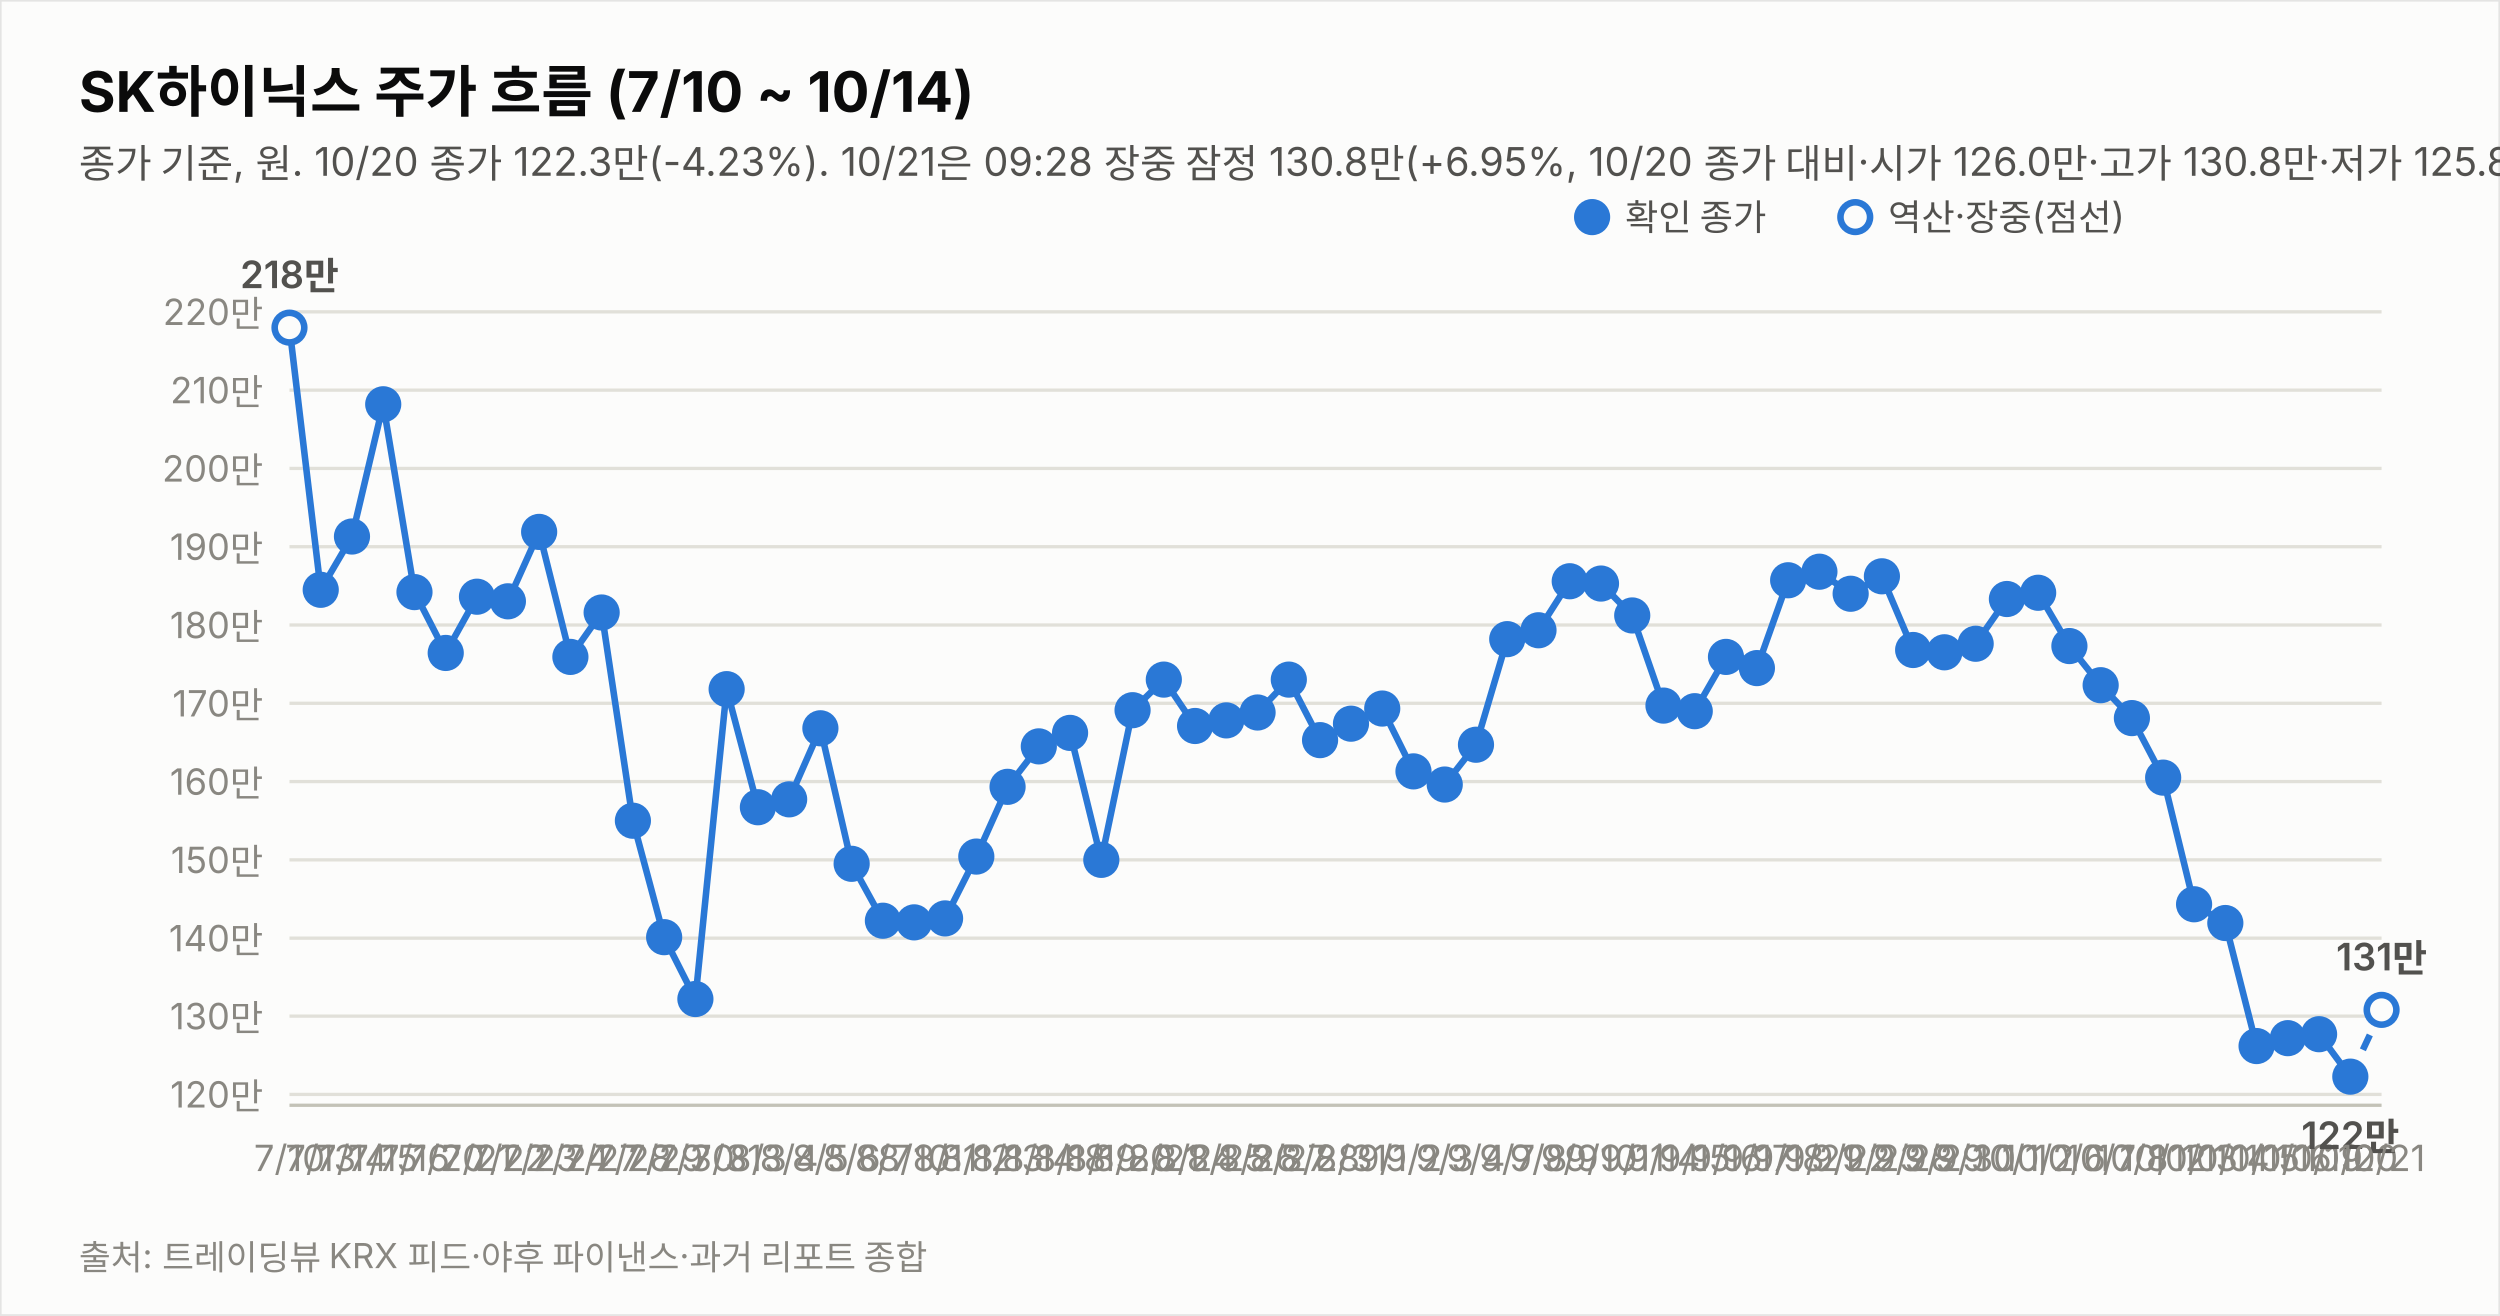
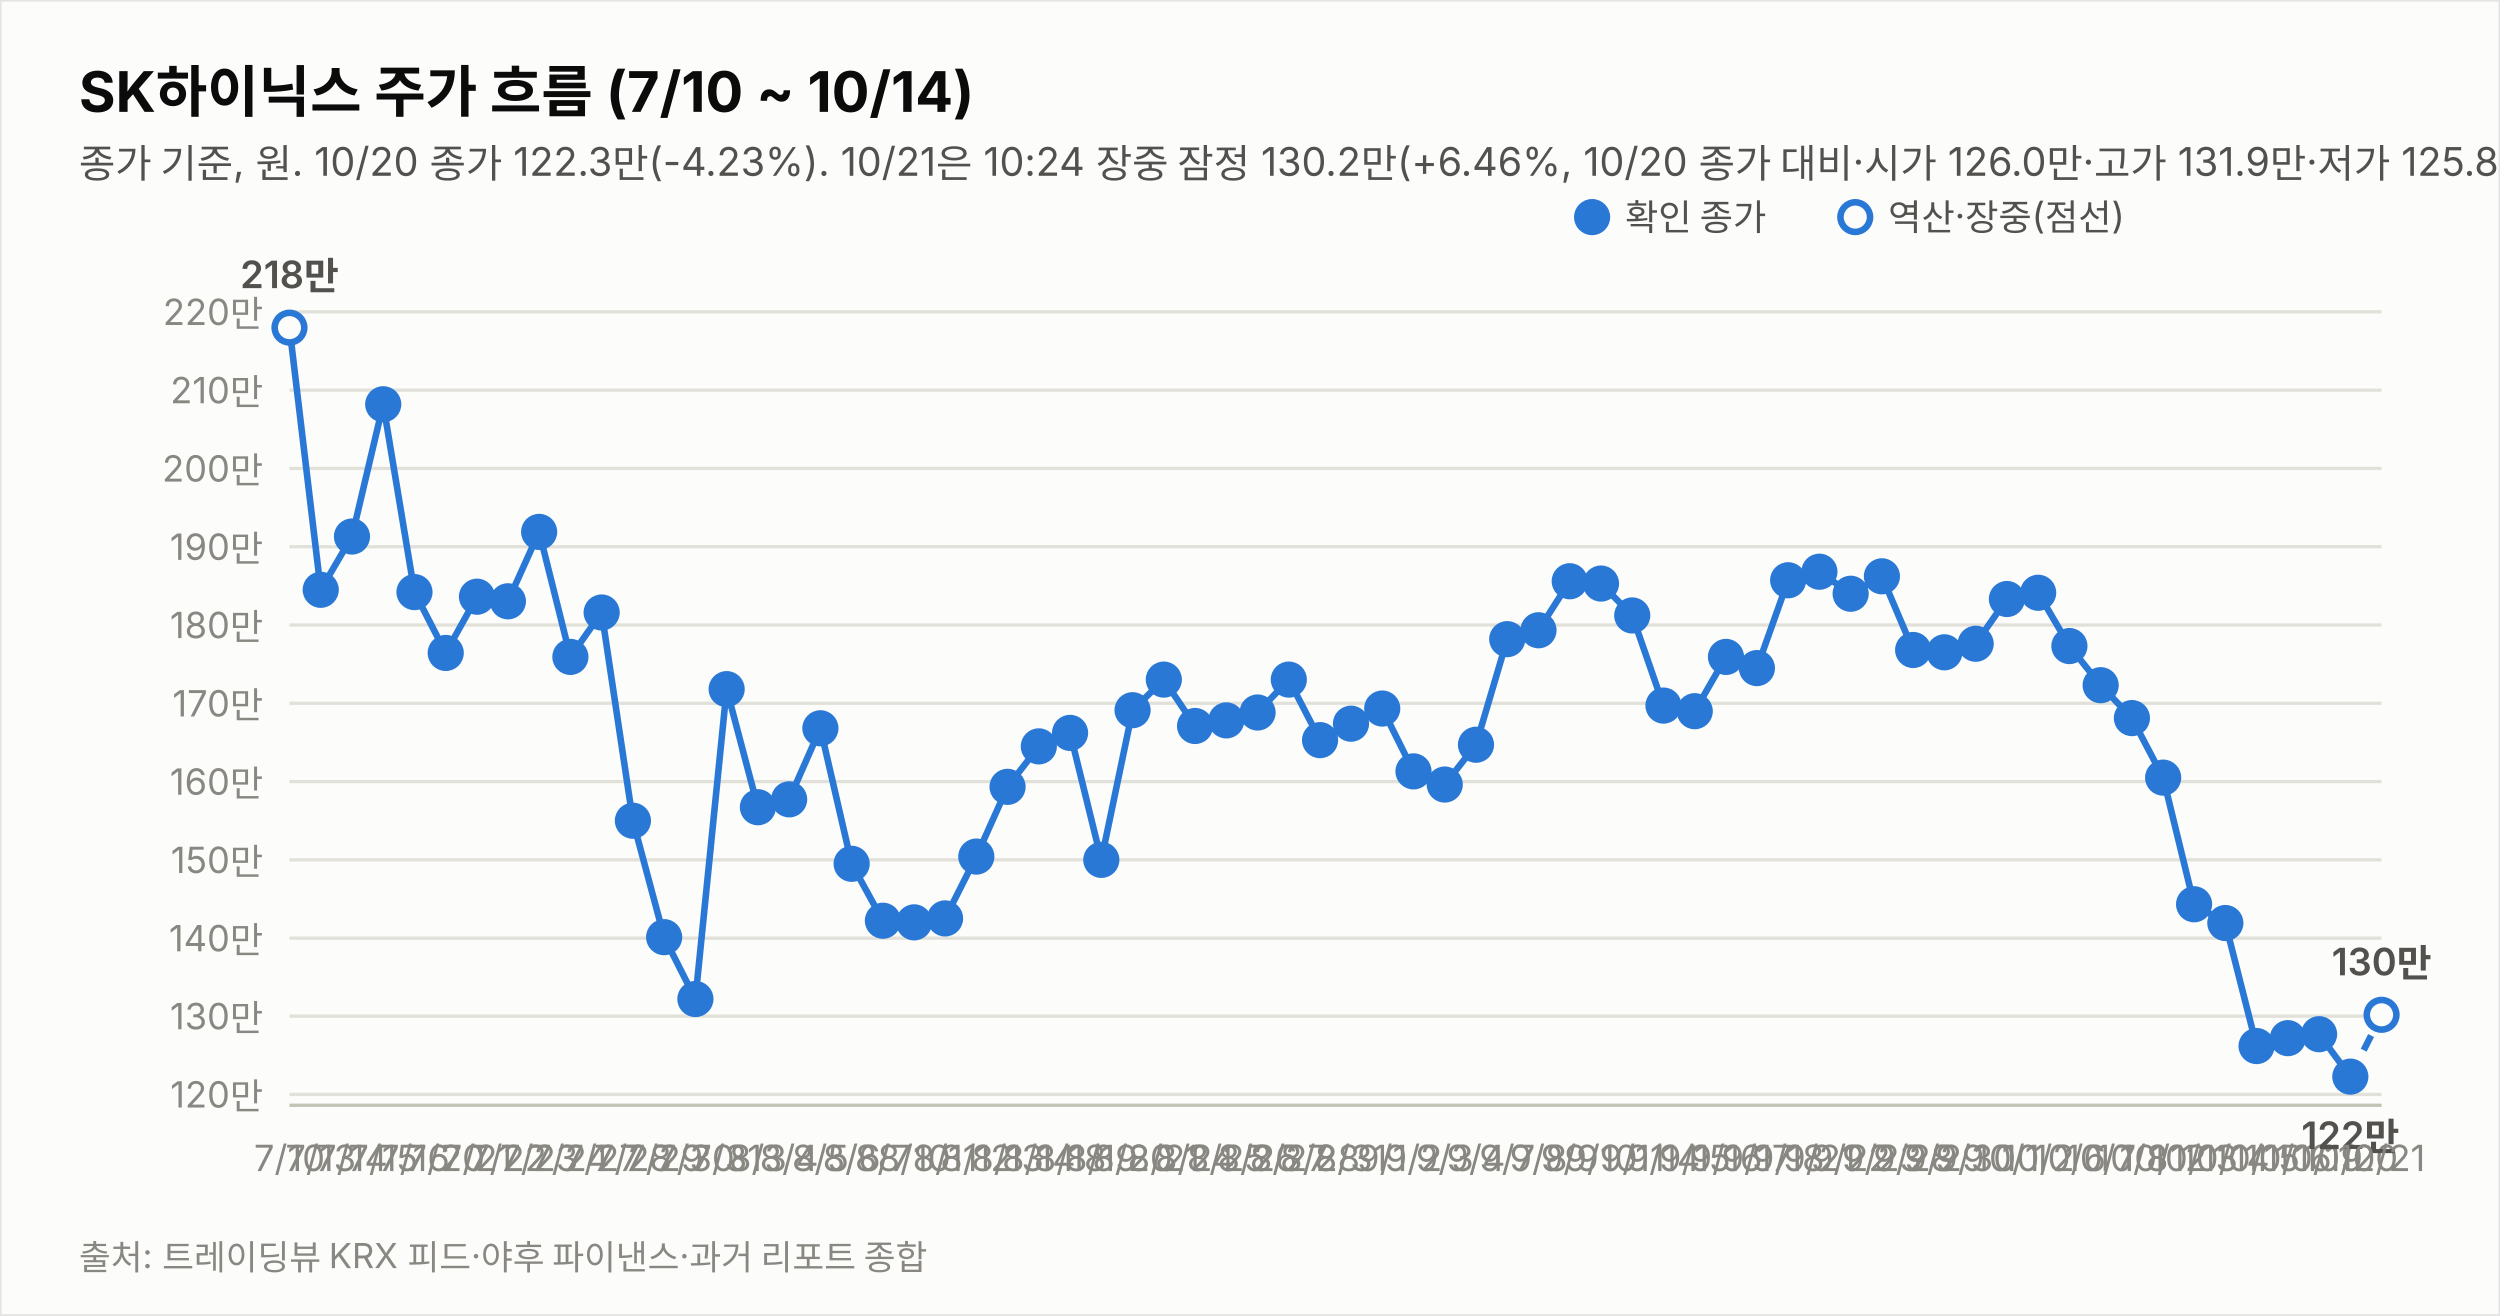
<svg xmlns="http://www.w3.org/2000/svg" width="760" height="400" viewBox="0 0 760 400" font-family="system-ui,-apple-system,&quot;Segoe UI&quot;,&quot;Malgun Gothic&quot;,&quot;Apple SD Gothic Neo&quot;,sans-serif">
  <rect width="760" height="400" fill="#fcfcfb" stroke="rgba(11,11,11,0.10)" />
  <text x="24" y="34" font-size="17" font-weight="700" fill="#0b0b0b">SK하이닉스 주가 흐름 (7/10 ~ 10/14)</text>
-   <text x="24" y="54" font-size="12" fill="#52514e">종가 기준, 원. 10/20 종가 122.3만(-4.23%). 10/21은 09:28 장중 잠정 130.8만(+6.95%, 10/20 종가 대비·시가 126.0만·고가 130.8만·저가 125.8만, 야후 20분 지연 시세). 지표는 10/21 09:28 잠정.</text>
+   <text x="24" y="54" font-size="12" fill="#52514e">종가 기준, 원. 10/20 종가 122.3만(-4.23%). 10/21은 10:24 장중 잠정 130.2만(+6.46%, 10/20 종가 대비·시가 126.0만·고가 131.9만·저가 125.8만, 야후 20분 지연 시세). 지표는 10/21 10:24 잠정.</text>
  <line x1="88" y1="332.7" x2="724" y2="332.7" stroke="#e1e0d9" stroke-width="1" />
  <text x="80" y="336.7" font-size="11" fill="#898781" text-anchor="end" style="font-variant-numeric:tabular-nums">120만</text>
  <line x1="88" y1="308.9" x2="724" y2="308.9" stroke="#e1e0d9" stroke-width="1" />
  <text x="80" y="312.9" font-size="11" fill="#898781" text-anchor="end" style="font-variant-numeric:tabular-nums">130만</text>
  <line x1="88" y1="285.2" x2="724" y2="285.2" stroke="#e1e0d9" stroke-width="1" />
  <text x="80" y="289.2" font-size="11" fill="#898781" text-anchor="end" style="font-variant-numeric:tabular-nums">140만</text>
  <line x1="88" y1="261.4" x2="724" y2="261.4" stroke="#e1e0d9" stroke-width="1" />
  <text x="80" y="265.4" font-size="11" fill="#898781" text-anchor="end" style="font-variant-numeric:tabular-nums">150만</text>
  <line x1="88" y1="237.6" x2="724" y2="237.6" stroke="#e1e0d9" stroke-width="1" />
  <text x="80" y="241.6" font-size="11" fill="#898781" text-anchor="end" style="font-variant-numeric:tabular-nums">160만</text>
  <line x1="88" y1="213.8" x2="724" y2="213.8" stroke="#e1e0d9" stroke-width="1" />
  <text x="80" y="217.8" font-size="11" fill="#898781" text-anchor="end" style="font-variant-numeric:tabular-nums">170만</text>
  <line x1="88" y1="190.0" x2="724" y2="190.0" stroke="#e1e0d9" stroke-width="1" />
  <text x="80" y="194.0" font-size="11" fill="#898781" text-anchor="end" style="font-variant-numeric:tabular-nums">180만</text>
  <line x1="88" y1="166.2" x2="724" y2="166.2" stroke="#e1e0d9" stroke-width="1" />
  <text x="80" y="170.2" font-size="11" fill="#898781" text-anchor="end" style="font-variant-numeric:tabular-nums">190만</text>
  <line x1="88" y1="142.4" x2="724" y2="142.4" stroke="#e1e0d9" stroke-width="1" />
  <text x="80" y="146.4" font-size="11" fill="#898781" text-anchor="end" style="font-variant-numeric:tabular-nums">200만</text>
  <line x1="88" y1="118.6" x2="724" y2="118.6" stroke="#e1e0d9" stroke-width="1" />
  <text x="80" y="122.6" font-size="11" fill="#898781" text-anchor="end" style="font-variant-numeric:tabular-nums">210만</text>
  <line x1="88" y1="94.8" x2="724" y2="94.8" stroke="#e1e0d9" stroke-width="1" />
  <text x="80" y="98.8" font-size="11" fill="#898781" text-anchor="end" style="font-variant-numeric:tabular-nums">220만</text>
  <line x1="88" y1="336" x2="724" y2="336" stroke="#c3c2b7" stroke-width="1" />
  <path d="M88.0,99.6 L97.5,179.3 L107.0,163.1 L116.5,122.9 L126.0,180.0 L135.5,198.5 L145.0,181.4 L154.4,182.8 L163.9,161.7 L173.4,199.7 L182.9,186.2 L192.4,249.5 L201.9,284.9 L211.4,303.7 L220.9,209.5 L230.4,245.4 L239.9,243.0 L249.4,221.4 L258.9,262.6 L268.4,279.9 L277.9,280.4 L287.3,279.2 L296.8,260.4 L306.3,239.2 L315.8,226.9 L325.3,222.8 L334.8,261.4 L344.3,215.9 L353.8,206.6 L363.3,220.7 L372.8,219.0 L382.3,216.6 L391.8,206.6 L401.3,225.0 L410.7,220.0 L420.2,215.4 L429.7,234.5 L439.2,238.5 L448.7,226.4 L458.2,194.3 L467.7,191.6 L477.2,176.7 L486.7,177.4 L496.2,187.1 L505.7,214.5 L515.2,216.2 L524.7,199.7 L534.1,203.1 L543.6,176.4 L553.1,173.8 L562.6,180.5 L572.1,175.2 L581.6,197.6 L591.1,198.3 L600.6,195.7 L610.1,182.1 L619.6,180.2 L629.1,196.4 L638.6,208.3 L648.1,218.3 L657.6,236.4 L667.0,274.9 L676.5,280.6 L686.0,318.0 L695.5,315.6 L705.0,314.4 L714.5,327.3" fill="none" stroke="#2a78d6" stroke-width="2" />
-   <path d="M714.5,327.3 L724.0,307.0" fill="none" stroke="#2a78d6" stroke-width="2" stroke-dasharray="5 4" />
+   <path d="M714.5,327.3 L724.0,308.5" fill="none" stroke="#2a78d6" stroke-width="2" stroke-dasharray="5 4" />
  <circle cx="88.0" cy="99.6" r="4.5" fill="#fcfcfb" stroke="#2a78d6" stroke-width="2" />
  <text x="88.0" y="356" font-size="11" fill="#898781" text-anchor="middle">7/10</text>
  <text x="88.0" y="87.6" font-size="11.5" font-weight="600" fill="#52514e" text-anchor="middle" style="font-variant-numeric:tabular-nums">218만</text>
  <circle cx="97.5" cy="179.3" r="4.5" fill="#2a78d6" stroke="#2a78d6" stroke-width="2" />
  <text x="97.5" y="356" font-size="11" fill="#898781" text-anchor="middle">7/13</text>
  <circle cx="107.0" cy="163.1" r="4.5" fill="#2a78d6" stroke="#2a78d6" stroke-width="2" />
  <text x="107.0" y="356" font-size="11" fill="#898781" text-anchor="middle">7/14</text>
  <circle cx="116.5" cy="122.9" r="4.5" fill="#2a78d6" stroke="#2a78d6" stroke-width="2" />
  <text x="116.5" y="356" font-size="11" fill="#898781" text-anchor="middle">7/15</text>
  <circle cx="126.0" cy="180.0" r="4.5" fill="#2a78d6" stroke="#2a78d6" stroke-width="2" />
  <text x="126.0" y="356" font-size="11" fill="#898781" text-anchor="middle">7/16</text>
  <circle cx="135.5" cy="198.5" r="4.5" fill="#2a78d6" stroke="#2a78d6" stroke-width="2" />
  <text x="135.5" y="356" font-size="11" fill="#898781" text-anchor="middle">7/20</text>
  <circle cx="145.0" cy="181.4" r="4.5" fill="#2a78d6" stroke="#2a78d6" stroke-width="2" />
  <text x="145.0" y="356" font-size="11" fill="#898781" text-anchor="middle">7/21</text>
  <circle cx="154.4" cy="182.8" r="4.5" fill="#2a78d6" stroke="#2a78d6" stroke-width="2" />
  <text x="154.4" y="356" font-size="11" fill="#898781" text-anchor="middle">7/22</text>
  <circle cx="163.9" cy="161.7" r="4.5" fill="#2a78d6" stroke="#2a78d6" stroke-width="2" />
  <text x="163.9" y="356" font-size="11" fill="#898781" text-anchor="middle">7/23</text>
  <circle cx="173.4" cy="199.7" r="4.5" fill="#2a78d6" stroke="#2a78d6" stroke-width="2" />
  <text x="173.4" y="356" font-size="11" fill="#898781" text-anchor="middle">7/24</text>
  <circle cx="182.9" cy="186.2" r="4.5" fill="#2a78d6" stroke="#2a78d6" stroke-width="2" />
  <text x="182.9" y="356" font-size="11" fill="#898781" text-anchor="middle">7/27</text>
  <circle cx="192.4" cy="249.5" r="4.5" fill="#2a78d6" stroke="#2a78d6" stroke-width="2" />
  <text x="192.4" y="356" font-size="11" fill="#898781" text-anchor="middle">7/28</text>
  <circle cx="201.9" cy="284.9" r="4.5" fill="#2a78d6" stroke="#2a78d6" stroke-width="2" />
  <text x="201.9" y="356" font-size="11" fill="#898781" text-anchor="middle">7/29</text>
  <circle cx="211.4" cy="303.7" r="4.5" fill="#2a78d6" stroke="#2a78d6" stroke-width="2" />
  <text x="211.4" y="356" font-size="11" fill="#898781" text-anchor="middle">7/30</text>
  <circle cx="220.9" cy="209.5" r="4.5" fill="#2a78d6" stroke="#2a78d6" stroke-width="2" />
  <text x="220.9" y="356" font-size="11" fill="#898781" text-anchor="middle">7/31</text>
  <circle cx="230.4" cy="245.4" r="4.5" fill="#2a78d6" stroke="#2a78d6" stroke-width="2" />
  <text x="230.4" y="356" font-size="11" fill="#898781" text-anchor="middle">8/3</text>
  <circle cx="239.9" cy="243.0" r="4.5" fill="#2a78d6" stroke="#2a78d6" stroke-width="2" />
  <text x="239.9" y="356" font-size="11" fill="#898781" text-anchor="middle">8/4</text>
  <circle cx="249.4" cy="221.4" r="4.5" fill="#2a78d6" stroke="#2a78d6" stroke-width="2" />
  <text x="249.4" y="356" font-size="11" fill="#898781" text-anchor="middle">8/5</text>
  <circle cx="258.9" cy="262.6" r="4.5" fill="#2a78d6" stroke="#2a78d6" stroke-width="2" />
  <text x="258.9" y="356" font-size="11" fill="#898781" text-anchor="middle">8/6</text>
  <circle cx="268.4" cy="279.9" r="4.5" fill="#2a78d6" stroke="#2a78d6" stroke-width="2" />
  <text x="268.4" y="356" font-size="11" fill="#898781" text-anchor="middle">8/7</text>
  <circle cx="277.9" cy="280.4" r="4.5" fill="#2a78d6" stroke="#2a78d6" stroke-width="2" />
  <text x="277.9" y="356" font-size="11" fill="#898781" text-anchor="middle">8/10</text>
  <circle cx="287.3" cy="279.2" r="4.5" fill="#2a78d6" stroke="#2a78d6" stroke-width="2" />
  <text x="287.3" y="356" font-size="11" fill="#898781" text-anchor="middle">8/11</text>
  <circle cx="296.8" cy="260.4" r="4.5" fill="#2a78d6" stroke="#2a78d6" stroke-width="2" />
  <text x="296.8" y="356" font-size="11" fill="#898781" text-anchor="middle">8/12</text>
  <circle cx="306.3" cy="239.2" r="4.5" fill="#2a78d6" stroke="#2a78d6" stroke-width="2" />
  <text x="306.3" y="356" font-size="11" fill="#898781" text-anchor="middle">8/13</text>
  <circle cx="315.8" cy="226.9" r="4.5" fill="#2a78d6" stroke="#2a78d6" stroke-width="2" />
  <text x="315.8" y="356" font-size="11" fill="#898781" text-anchor="middle">8/14</text>
  <circle cx="325.3" cy="222.8" r="4.5" fill="#2a78d6" stroke="#2a78d6" stroke-width="2" />
  <text x="325.3" y="356" font-size="11" fill="#898781" text-anchor="middle">8/18</text>
  <circle cx="334.8" cy="261.4" r="4.5" fill="#2a78d6" stroke="#2a78d6" stroke-width="2" />
  <text x="334.8" y="356" font-size="11" fill="#898781" text-anchor="middle">8/19</text>
  <circle cx="344.3" cy="215.9" r="4.5" fill="#2a78d6" stroke="#2a78d6" stroke-width="2" />
  <text x="344.3" y="356" font-size="11" fill="#898781" text-anchor="middle">8/20</text>
  <circle cx="353.8" cy="206.6" r="4.5" fill="#2a78d6" stroke="#2a78d6" stroke-width="2" />
  <text x="353.8" y="356" font-size="11" fill="#898781" text-anchor="middle">8/21</text>
  <circle cx="363.3" cy="220.7" r="4.5" fill="#2a78d6" stroke="#2a78d6" stroke-width="2" />
  <text x="363.3" y="356" font-size="11" fill="#898781" text-anchor="middle">8/24</text>
  <circle cx="372.8" cy="219.0" r="4.5" fill="#2a78d6" stroke="#2a78d6" stroke-width="2" />
  <text x="372.8" y="356" font-size="11" fill="#898781" text-anchor="middle">8/25</text>
  <circle cx="382.3" cy="216.6" r="4.5" fill="#2a78d6" stroke="#2a78d6" stroke-width="2" />
  <text x="382.3" y="356" font-size="11" fill="#898781" text-anchor="middle">8/26</text>
  <circle cx="391.8" cy="206.6" r="4.5" fill="#2a78d6" stroke="#2a78d6" stroke-width="2" />
  <text x="391.8" y="356" font-size="11" fill="#898781" text-anchor="middle">8/27</text>
  <circle cx="401.3" cy="225.0" r="4.5" fill="#2a78d6" stroke="#2a78d6" stroke-width="2" />
  <text x="401.3" y="356" font-size="11" fill="#898781" text-anchor="middle">8/28</text>
  <circle cx="410.7" cy="220.0" r="4.5" fill="#2a78d6" stroke="#2a78d6" stroke-width="2" />
  <text x="410.7" y="356" font-size="11" fill="#898781" text-anchor="middle">8/31</text>
  <circle cx="420.2" cy="215.4" r="4.5" fill="#2a78d6" stroke="#2a78d6" stroke-width="2" />
  <text x="420.2" y="356" font-size="11" fill="#898781" text-anchor="middle">9/1</text>
  <circle cx="429.7" cy="234.5" r="4.5" fill="#2a78d6" stroke="#2a78d6" stroke-width="2" />
  <text x="429.7" y="356" font-size="11" fill="#898781" text-anchor="middle">9/2</text>
  <circle cx="439.2" cy="238.5" r="4.5" fill="#2a78d6" stroke="#2a78d6" stroke-width="2" />
  <text x="439.2" y="356" font-size="11" fill="#898781" text-anchor="middle">9/3</text>
  <circle cx="448.7" cy="226.4" r="4.5" fill="#2a78d6" stroke="#2a78d6" stroke-width="2" />
  <text x="448.7" y="356" font-size="11" fill="#898781" text-anchor="middle">9/4</text>
  <circle cx="458.2" cy="194.3" r="4.5" fill="#2a78d6" stroke="#2a78d6" stroke-width="2" />
  <text x="458.2" y="356" font-size="11" fill="#898781" text-anchor="middle">9/7</text>
  <circle cx="467.7" cy="191.6" r="4.5" fill="#2a78d6" stroke="#2a78d6" stroke-width="2" />
  <text x="467.7" y="356" font-size="11" fill="#898781" text-anchor="middle">9/8</text>
  <circle cx="477.2" cy="176.7" r="4.5" fill="#2a78d6" stroke="#2a78d6" stroke-width="2" />
  <text x="477.2" y="356" font-size="11" fill="#898781" text-anchor="middle">9/9</text>
  <circle cx="486.7" cy="177.4" r="4.5" fill="#2a78d6" stroke="#2a78d6" stroke-width="2" />
  <text x="486.7" y="356" font-size="11" fill="#898781" text-anchor="middle">9/10</text>
  <circle cx="496.2" cy="187.1" r="4.5" fill="#2a78d6" stroke="#2a78d6" stroke-width="2" />
  <text x="496.2" y="356" font-size="11" fill="#898781" text-anchor="middle">9/11</text>
  <circle cx="505.7" cy="214.5" r="4.5" fill="#2a78d6" stroke="#2a78d6" stroke-width="2" />
  <text x="505.7" y="356" font-size="11" fill="#898781" text-anchor="middle">9/14</text>
  <circle cx="515.2" cy="216.2" r="4.5" fill="#2a78d6" stroke="#2a78d6" stroke-width="2" />
  <text x="515.2" y="356" font-size="11" fill="#898781" text-anchor="middle">9/15</text>
  <circle cx="524.7" cy="199.7" r="4.5" fill="#2a78d6" stroke="#2a78d6" stroke-width="2" />
  <text x="524.7" y="356" font-size="11" fill="#898781" text-anchor="middle">9/16</text>
  <circle cx="534.1" cy="203.1" r="4.5" fill="#2a78d6" stroke="#2a78d6" stroke-width="2" />
  <text x="534.1" y="356" font-size="11" fill="#898781" text-anchor="middle">9/17</text>
  <circle cx="543.6" cy="176.4" r="4.5" fill="#2a78d6" stroke="#2a78d6" stroke-width="2" />
  <text x="543.6" y="356" font-size="11" fill="#898781" text-anchor="middle">9/18</text>
  <circle cx="553.1" cy="173.8" r="4.5" fill="#2a78d6" stroke="#2a78d6" stroke-width="2" />
  <text x="553.1" y="356" font-size="11" fill="#898781" text-anchor="middle">9/21</text>
  <circle cx="562.6" cy="180.5" r="4.5" fill="#2a78d6" stroke="#2a78d6" stroke-width="2" />
  <text x="562.6" y="356" font-size="11" fill="#898781" text-anchor="middle">9/22</text>
  <circle cx="572.1" cy="175.2" r="4.5" fill="#2a78d6" stroke="#2a78d6" stroke-width="2" />
  <text x="572.1" y="356" font-size="11" fill="#898781" text-anchor="middle">9/23</text>
  <circle cx="581.6" cy="197.6" r="4.5" fill="#2a78d6" stroke="#2a78d6" stroke-width="2" />
  <text x="581.6" y="356" font-size="11" fill="#898781" text-anchor="middle">9/28</text>
  <circle cx="591.1" cy="198.3" r="4.5" fill="#2a78d6" stroke="#2a78d6" stroke-width="2" />
  <text x="591.1" y="356" font-size="11" fill="#898781" text-anchor="middle">9/29</text>
  <circle cx="600.6" cy="195.7" r="4.5" fill="#2a78d6" stroke="#2a78d6" stroke-width="2" />
  <text x="600.6" y="356" font-size="11" fill="#898781" text-anchor="middle">9/30</text>
  <circle cx="610.1" cy="182.1" r="4.5" fill="#2a78d6" stroke="#2a78d6" stroke-width="2" />
  <text x="610.1" y="356" font-size="11" fill="#898781" text-anchor="middle">10/1</text>
  <circle cx="619.6" cy="180.2" r="4.5" fill="#2a78d6" stroke="#2a78d6" stroke-width="2" />
  <text x="619.6" y="356" font-size="11" fill="#898781" text-anchor="middle">10/2</text>
  <circle cx="629.1" cy="196.4" r="4.5" fill="#2a78d6" stroke="#2a78d6" stroke-width="2" />
  <text x="629.1" y="356" font-size="11" fill="#898781" text-anchor="middle">10/6</text>
  <circle cx="638.6" cy="208.3" r="4.5" fill="#2a78d6" stroke="#2a78d6" stroke-width="2" />
  <text x="638.6" y="356" font-size="11" fill="#898781" text-anchor="middle">10/7</text>
  <circle cx="648.1" cy="218.3" r="4.5" fill="#2a78d6" stroke="#2a78d6" stroke-width="2" />
  <text x="648.1" y="356" font-size="11" fill="#898781" text-anchor="middle">10/8</text>
  <circle cx="657.6" cy="236.4" r="4.5" fill="#2a78d6" stroke="#2a78d6" stroke-width="2" />
  <text x="657.6" y="356" font-size="11" fill="#898781" text-anchor="middle">10/12</text>
  <circle cx="667.0" cy="274.9" r="4.5" fill="#2a78d6" stroke="#2a78d6" stroke-width="2" />
  <text x="667.0" y="356" font-size="11" fill="#898781" text-anchor="middle">10/13</text>
  <circle cx="676.5" cy="280.6" r="4.5" fill="#2a78d6" stroke="#2a78d6" stroke-width="2" />
  <text x="676.5" y="356" font-size="11" fill="#898781" text-anchor="middle">10/14</text>
  <circle cx="686.0" cy="318.0" r="4.5" fill="#2a78d6" stroke="#2a78d6" stroke-width="2" />
  <text x="686.0" y="356" font-size="11" fill="#898781" text-anchor="middle">10/15</text>
  <circle cx="695.5" cy="315.6" r="4.5" fill="#2a78d6" stroke="#2a78d6" stroke-width="2" />
  <text x="695.5" y="356" font-size="11" fill="#898781" text-anchor="middle">10/16</text>
  <circle cx="705.0" cy="314.4" r="4.5" fill="#2a78d6" stroke="#2a78d6" stroke-width="2" />
  <text x="705.0" y="356" font-size="11" fill="#898781" text-anchor="middle">10/19</text>
  <circle cx="714.5" cy="327.3" r="4.5" fill="#2a78d6" stroke="#2a78d6" stroke-width="2" />
  <text x="714.5" y="356" font-size="11" fill="#898781" text-anchor="middle">10/20</text>
  <text x="714.5" y="349.3" font-size="11.5" font-weight="600" fill="#52514e" text-anchor="middle" style="font-variant-numeric:tabular-nums">122만</text>
-   <circle cx="724.0" cy="307.0" r="4.5" fill="#fcfcfb" stroke="#2a78d6" stroke-width="2" />
+   <circle cx="724.0" cy="308.5" r="4.5" fill="#fcfcfb" stroke="#2a78d6" stroke-width="2" />
  <text x="724.0" y="356" font-size="11" fill="#898781" text-anchor="middle">10/21</text>
-   <text x="724.0" y="295.0" font-size="11.5" font-weight="600" fill="#52514e" text-anchor="middle" style="font-variant-numeric:tabular-nums">131만</text>
+   <text x="724.0" y="296.5" font-size="11.5" font-weight="600" fill="#52514e" text-anchor="middle" style="font-variant-numeric:tabular-nums">130만</text>
  <circle cx="484" cy="66" r="4.5" fill="#2a78d6" stroke="#2a78d6" stroke-width="2" />
  <text x="494" y="70" font-size="11" fill="#52514e">확인 종가</text>
  <circle cx="564" cy="66" r="4.5" fill="#fcfcfb" stroke="#2a78d6" stroke-width="2" />
  <text x="574" y="70" font-size="11" fill="#52514e">역산·장중(점선)</text>
  <text x="24" y="386" font-size="10.5" fill="#898781">출처: 트레이딩뷰 KRX 피드·야후 파이낸스·과거 리포트 종합</text>
</svg>
